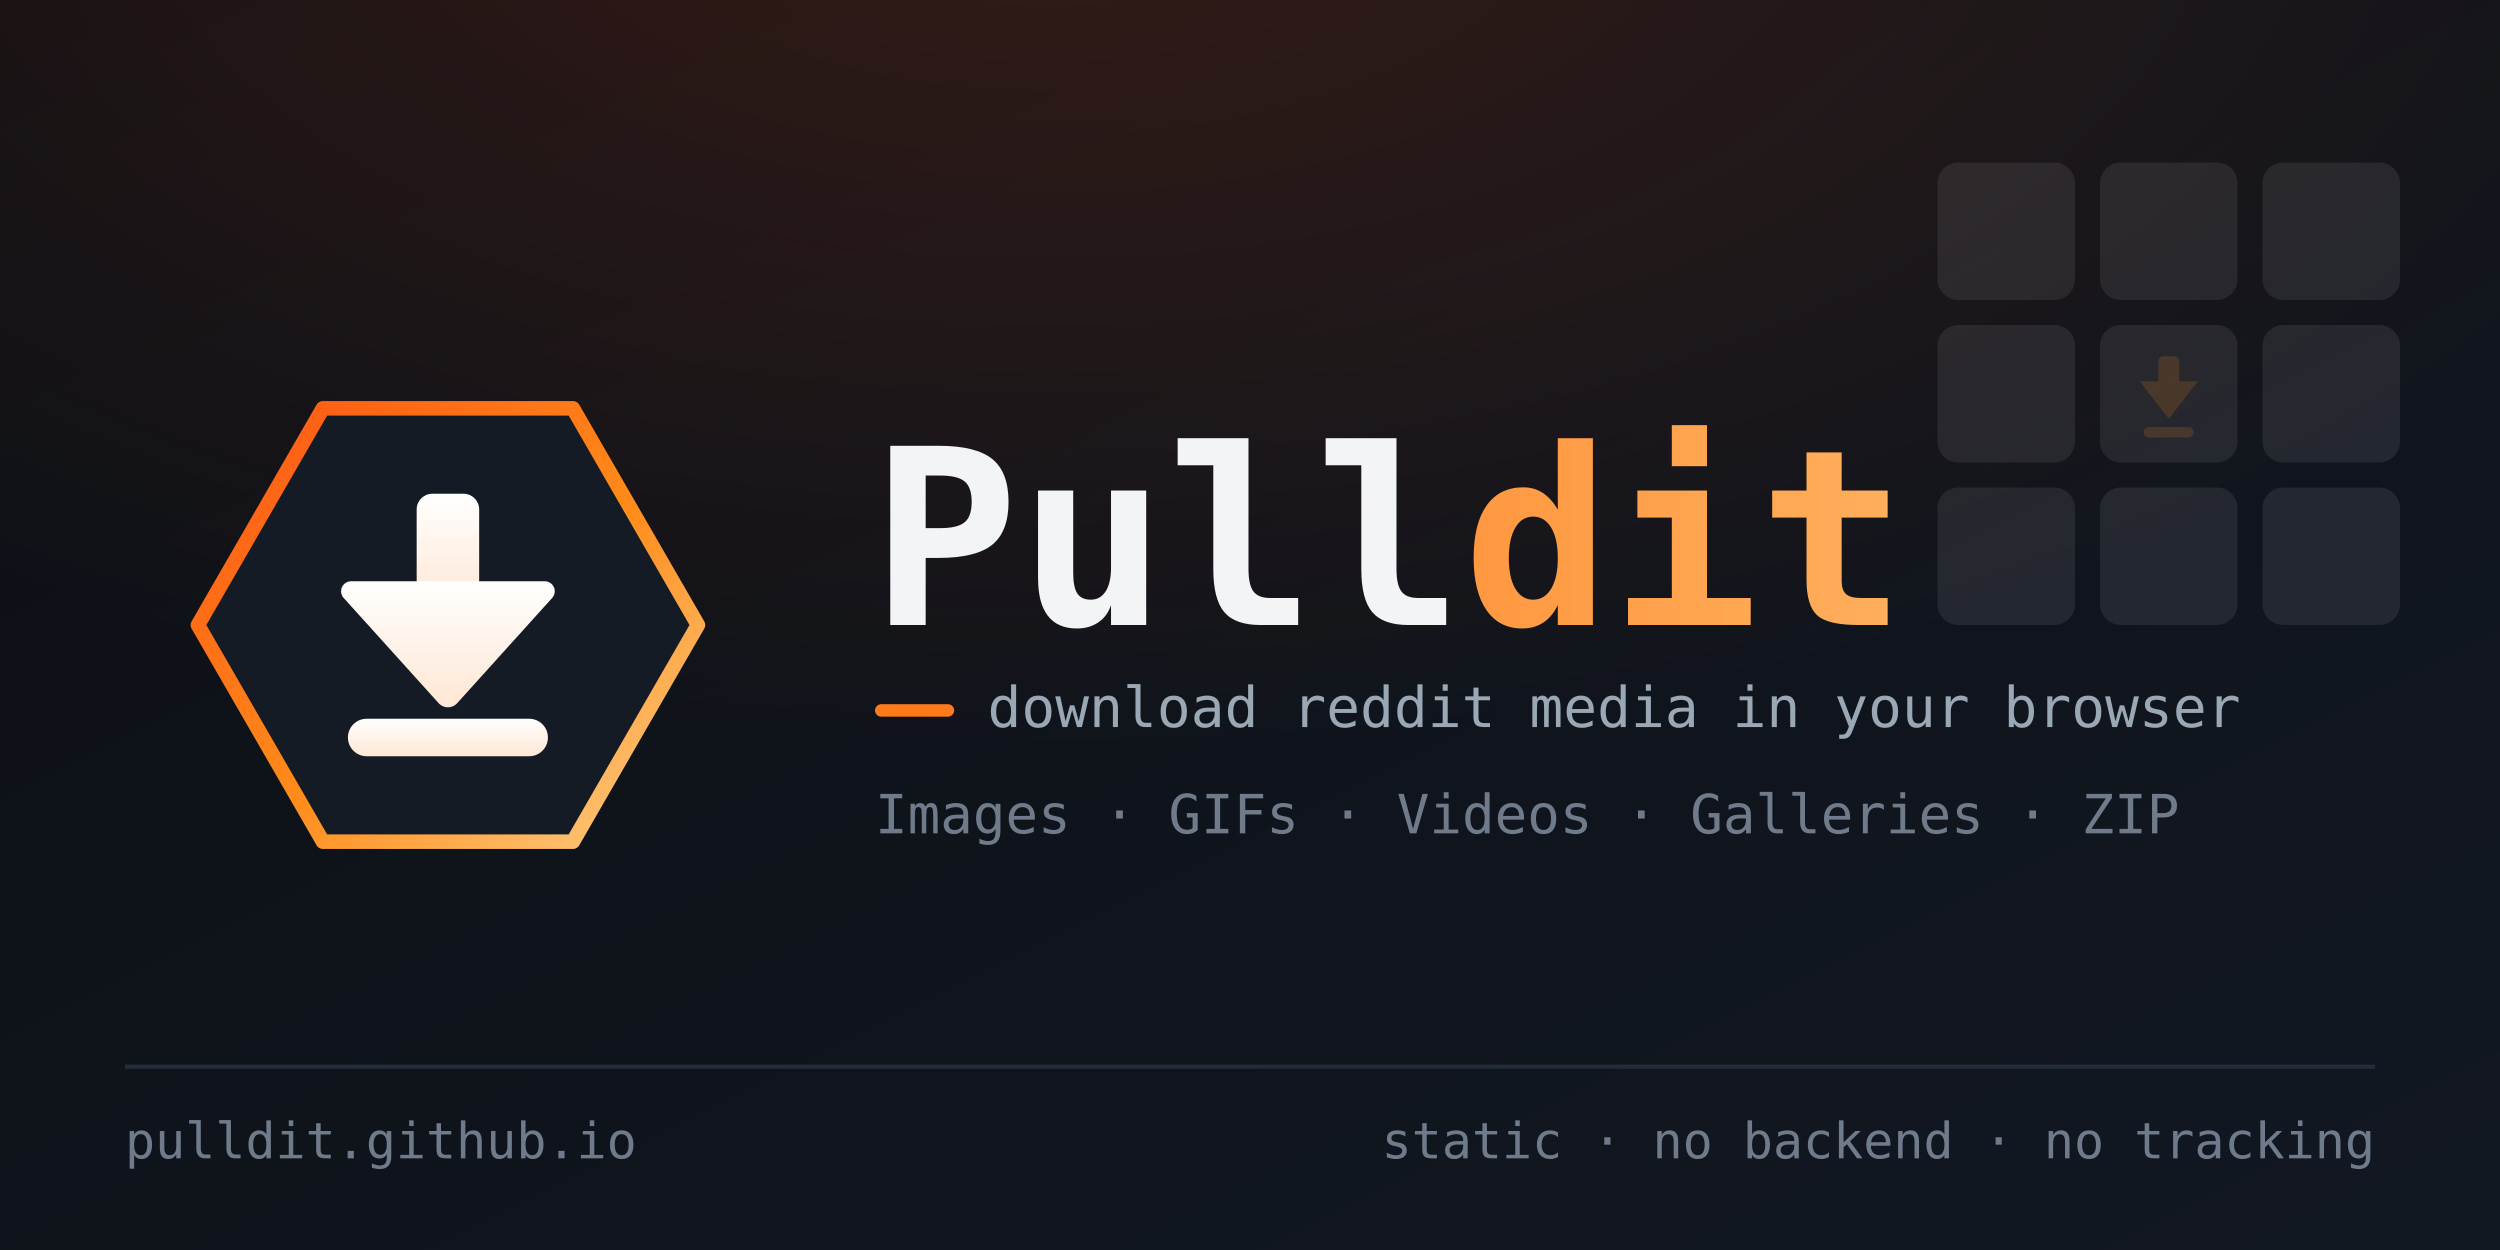
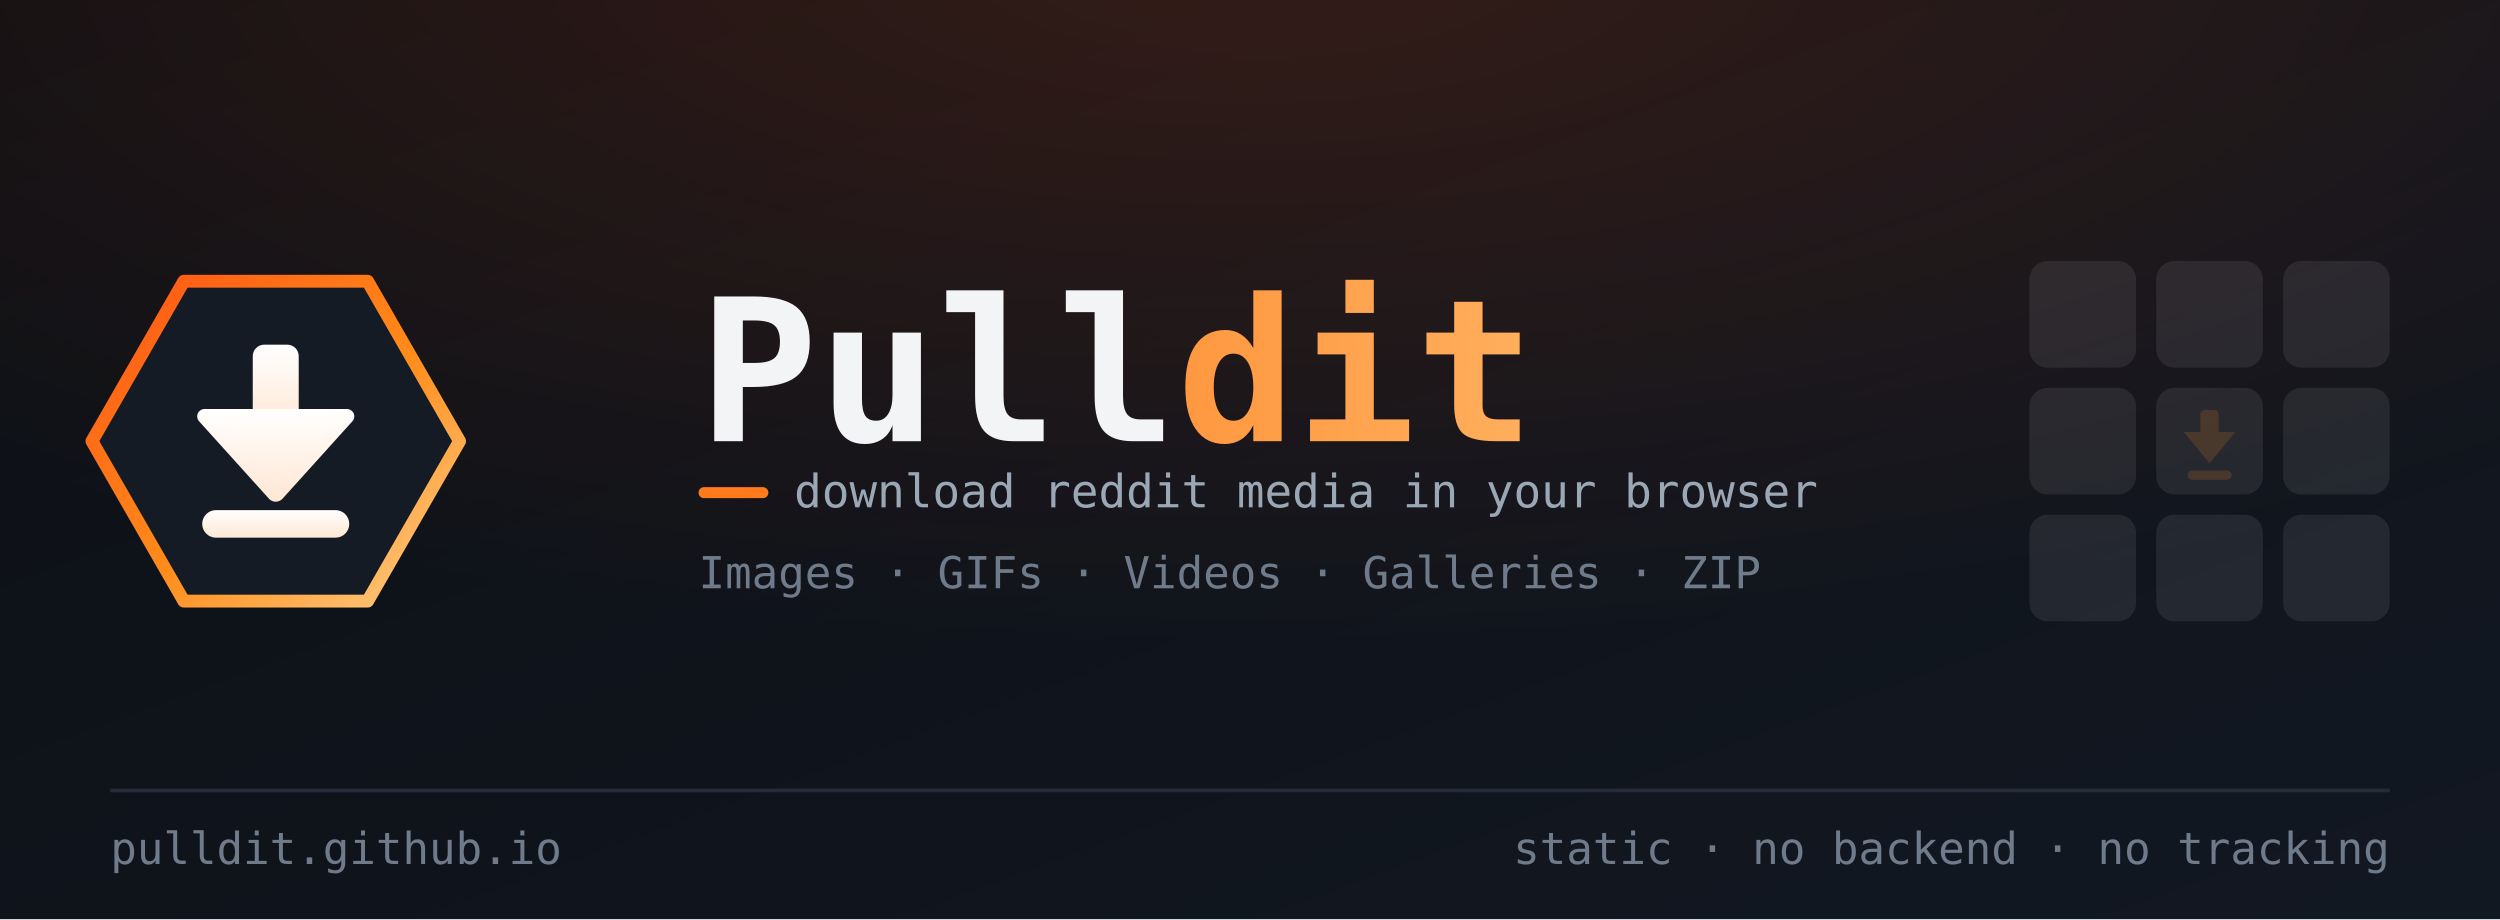
- <svg xmlns="http://www.w3.org/2000/svg" width="1200" height="600" viewBox="0 0 1200 600" role="img" aria-label="Pulldit — download Reddit media in your browser">
+ <svg xmlns="http://www.w3.org/2000/svg" width="1360" height="500" viewBox="0 0 1360 500" role="img" aria-label="Pulldit — download Reddit media in your browser">
  <defs>
    <linearGradient id="bg" x1="0" y1="0" x2="1" y2="1">
      <stop offset="0" stop-color="#0c0f14" />
      <stop offset="1" stop-color="#121822" />
    </linearGradient>
-     <radialGradient id="glow" cx="0.42" cy="-0.1" r="0.7">
+     <radialGradient id="glow" cx="0.5" cy="-0.05" r="0.75">
      <stop offset="0" stop-color="#ff5414" stop-opacity="0.16" />
      <stop offset="1" stop-color="#ff5414" stop-opacity="0" />
    </radialGradient>
    <linearGradient id="ring" x1="0" y1="0" x2="1" y2="1">
      <stop offset="0" stop-color="#ff5414" />
      <stop offset="0.55" stop-color="#ff8c1a" />
      <stop offset="1" stop-color="#ffd08a" />
    </linearGradient>
    <linearGradient id="arrow" x1="0" y1="0" x2="0" y2="1">
      <stop offset="0" stop-color="#ffffff" />
      <stop offset="1" stop-color="#ffe7d4" />
    </linearGradient>
    <linearGradient id="wm" x1="0" y1="0" x2="1" y2="0">
      <stop offset="0" stop-color="#ff7a1a" />
      <stop offset="1" stop-color="#ffae5c" />
    </linearGradient>
  </defs>
-   <rect width="1200" height="600" fill="url(#bg)" />
-   <rect width="1200" height="600" fill="url(#glow)" />
-   <g opacity="0.08" fill="#ffffff">
-     <rect x="930" y="78" width="66" height="66" rx="10" />
-     <rect x="1008" y="78" width="66" height="66" rx="10" />
-     <rect x="1086" y="78" width="66" height="66" rx="10" />
-     <rect x="930" y="156" width="66" height="66" rx="10" />
-     <rect x="1008" y="156" width="66" height="66" rx="10" />
-     <rect x="1086" y="156" width="66" height="66" rx="10" />
-     <rect x="930" y="234" width="66" height="66" rx="10" />
-     <rect x="1008" y="234" width="66" height="66" rx="10" />
-     <rect x="1086" y="234" width="66" height="66" rx="10" />
-   </g>
-   <g opacity="0.16" fill="#ff8c1a">
-     <rect x="1036" y="171" width="10" height="15" rx="2.5" />
-     <polygon points="1027,183 1055,183 1041,201" />
-     <rect x="1029" y="205" width="24" height="5" rx="2.5" />
-   </g>
-   <polygon points="155,196 275,196 335,300 275,404 155,404 95,300" fill="#141b24" stroke="url(#ring)" stroke-width="7" stroke-linejoin="round" />
-   <g transform="translate(119,198) scale(3)" fill="url(#arrow)">
+   <rect width="1360" height="500" fill="url(#bg)" />
+   <rect width="1360" height="500" fill="url(#glow)" />
+   <polygon points="100,153 200,153 250,240 200,327 100,327 50,240" fill="#141b24" stroke="url(#ring)" stroke-width="7" stroke-linejoin="round" />
+   <g transform="translate(70,155) scale(2.5)" fill="url(#arrow)">
    <rect x="27" y="13" width="10" height="18" rx="2.5" />
    <path d="M16.5 27 H47.5 a1.6 1.6 0 0 1 1.2 2.65 L33.4 46.6 a2 2 0 0 1 -2.8 0 L15.3 29.65 A1.6 1.6 0 0 1 16.5 27 Z" />
    <rect x="16" y="49" width="32" height="6" rx="3" />
  </g>
-   <text x="418" y="300" font-family="ui-monospace, 'DejaVu Sans Mono', 'Liberation Mono', Consolas, monospace" font-size="118" font-weight="700" fill="#f3f4f6">Pull<tspan fill="url(#wm)">dit</tspan>
+   <g opacity="0.08" fill="#ffffff">
+     <rect x="1104" y="142" width="58" height="58" rx="10" />
+     <rect x="1173" y="142" width="58" height="58" rx="10" />
+     <rect x="1242" y="142" width="58" height="58" rx="10" />
+     <rect x="1104" y="211" width="58" height="58" rx="10" />
+     <rect x="1173" y="211" width="58" height="58" rx="10" />
+     <rect x="1242" y="211" width="58" height="58" rx="10" />
+     <rect x="1104" y="280" width="58" height="58" rx="10" />
+     <rect x="1173" y="280" width="58" height="58" rx="10" />
+     <rect x="1242" y="280" width="58" height="58" rx="10" />
+   </g>
+   <g opacity="0.16" fill="#ff8c1a">
+     <rect x="1197" y="223" width="10" height="14" rx="2.5" />
+     <polygon points="1188,235 1216,235 1202,252" />
+     <rect x="1190" y="256" width="24" height="5" rx="2.5" />
+   </g>
+   <text x="380" y="240" font-family="ui-monospace, 'DejaVu Sans Mono', 'Liberation Mono', Consolas, monospace" font-size="108" font-weight="700" fill="#f3f4f6">Pull<tspan fill="url(#wm)">dit</tspan>
  </text>
-   <rect x="420" y="338" width="38" height="6" rx="3" fill="#ff7a1a" />
-   <text x="474" y="349" font-family="ui-monospace, 'DejaVu Sans Mono', 'Liberation Mono', Consolas, monospace" font-size="27" fill="#9aa7b4">download reddit media in your browser</text>
-   <text x="420" y="400" font-family="ui-monospace, 'DejaVu Sans Mono', 'Liberation Mono', Consolas, monospace" font-size="26" fill="#6f7b8a">Images · GIFs · Videos · Galleries · ZIP</text>
-   <line x1="60" y1="512" x2="1140" y2="512" stroke="#232c38" stroke-width="2" />
-   <text x="60" y="556" font-family="ui-monospace, 'DejaVu Sans Mono', 'Liberation Mono', Consolas, monospace" font-size="24" fill="#6f7b8a">pulldit.github.io</text>
-   <text x="1140" y="556" text-anchor="end" font-family="ui-monospace, 'DejaVu Sans Mono', 'Liberation Mono', Consolas, monospace" font-size="24" fill="#6f7b8a">static · no backend · no tracking</text>
+   <rect x="380" y="265" width="38" height="6" rx="3" fill="#ff7a1a" />
+   <text x="432" y="276" font-family="ui-monospace, 'DejaVu Sans Mono', 'Liberation Mono', Consolas, monospace" font-size="25" fill="#9aa7b4">download reddit media in your browser</text>
+   <text x="380" y="320" font-family="ui-monospace, 'DejaVu Sans Mono', 'Liberation Mono', Consolas, monospace" font-size="24" fill="#6f7b8a">Images · GIFs · Videos · Galleries · ZIP</text>
+   <line x1="60" y1="430" x2="1300" y2="430" stroke="#232c38" stroke-width="2" />
+   <text x="60" y="470" font-family="ui-monospace, 'DejaVu Sans Mono', 'Liberation Mono', Consolas, monospace" font-size="24" fill="#6f7b8a">pulldit.github.io</text>
+   <text x="1300" y="470" text-anchor="end" font-family="ui-monospace, 'DejaVu Sans Mono', 'Liberation Mono', Consolas, monospace" font-size="24" fill="#6f7b8a">static · no backend · no tracking</text>
</svg>
